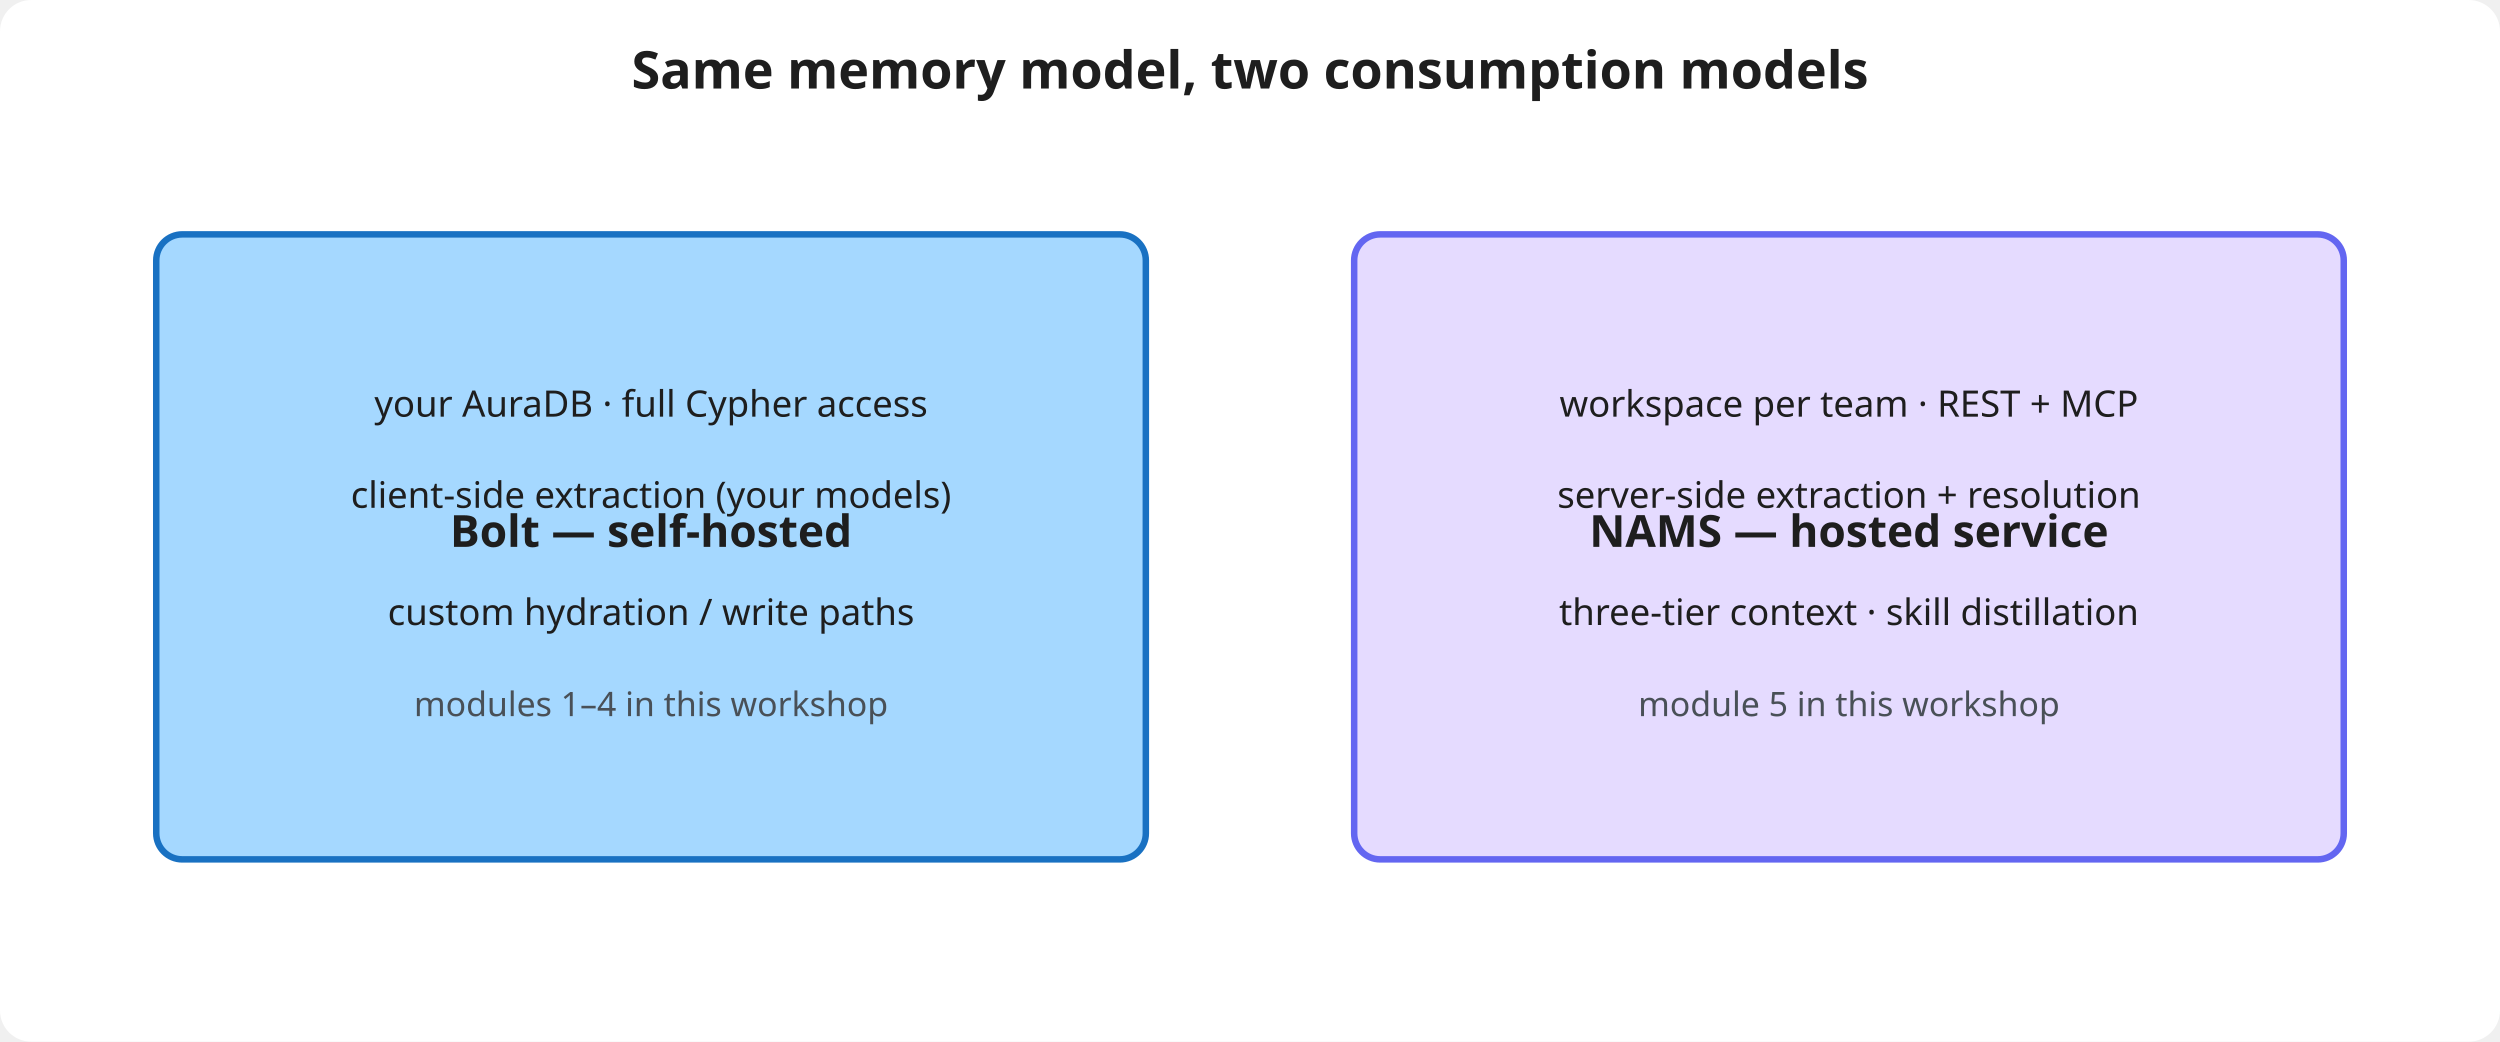
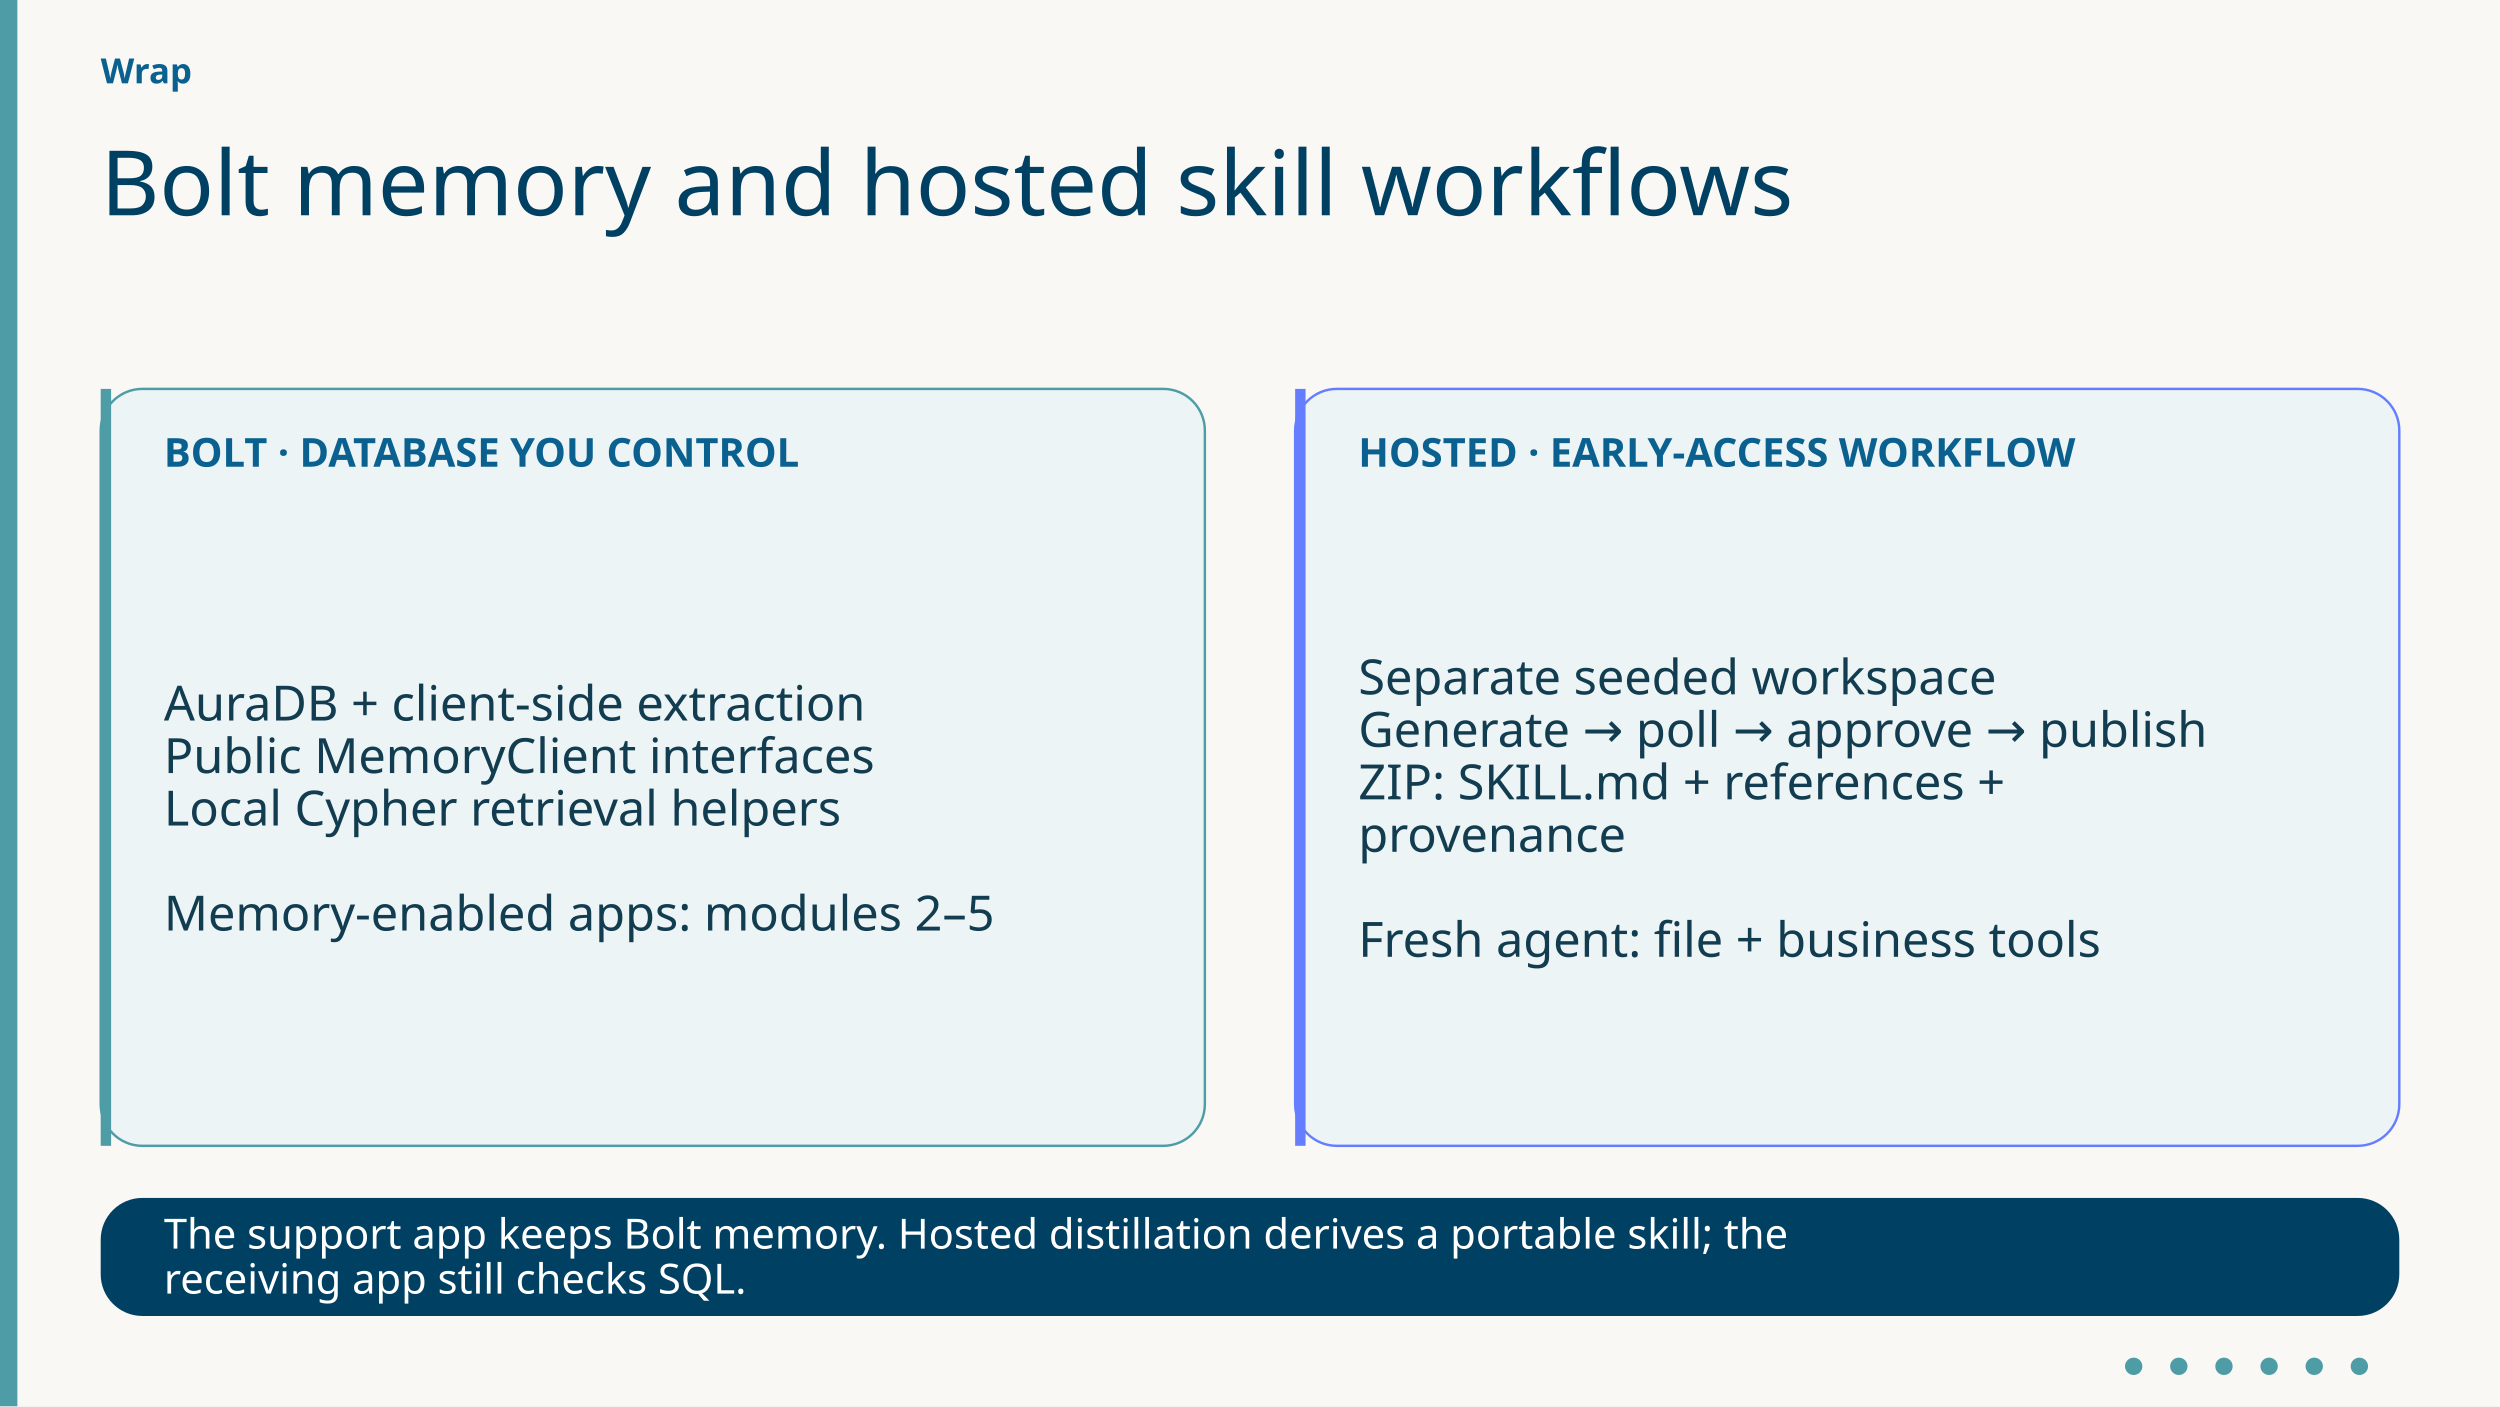
- <svg xmlns="http://www.w3.org/2000/svg" width="960" height="400" viewBox="0 0 960 400">
-   <rect x="0" y="0" width="960" height="400" fill="#ffffff" rx="12" />
+ <svg xmlns="http://www.w3.org/2000/svg" width="1440" height="810" viewBox="0 0 720 405" role="img">
  <defs>
-     <marker id="arr" markerWidth="10" markerHeight="10" refX="8" refY="3" orient="auto">
-       <path d="M0,0 L8,3 L0,6 Z" fill="#495057" />
-     </marker>
-     <marker id="arr-red" markerWidth="10" markerHeight="10" refX="8" refY="3" orient="auto">
-       <path d="M0,0 L8,3 L0,6 Z" fill="#C92A2A" />
+     <marker id="arrow" markerWidth="8" markerHeight="8" refX="6" refY="3" orient="auto">
+       <path d="M0,0 L6,3 L0,6 Z" fill="#0a6190" />
    </marker>
  </defs>
-   <text x="480" y="34" text-anchor="middle" font-family="sans-serif" font-size="20" fill="#1e1e1e" font-weight="700">Same memory model, two consumption models</text>
-   <rect x="60" y="90" width="380" height="240" rx="10" fill="#A5D8FF" stroke="#1971C2" stroke-width="2.5" />
-   <text x="250.0" y="210.0" text-anchor="middle" font-family="sans-serif" font-size="17" font-weight="600" fill="#1e1e1e">Bolt — self-hosted</text>
-   <text x="250" y="160" text-anchor="middle" font-family="sans-serif" font-size="14" fill="#1e1e1e">your AuraDB · full Cypher access</text>
-   <text x="250" y="195" text-anchor="middle" font-family="sans-serif" font-size="14" fill="#1e1e1e">client-side extraction (your models)</text>
-   <text x="250" y="240" text-anchor="middle" font-family="sans-serif" font-size="14" fill="#1e1e1e">custom hydration / write paths</text>
-   <text x="250" y="275" text-anchor="middle" font-family="sans-serif" font-size="13" fill="#495057">modules 1–4 in this workshop</text>
-   <rect x="520" y="90" width="380" height="240" rx="10" fill="#E5DBFF" stroke="#6366F1" stroke-width="2.5" />
-   <text x="710.0" y="210.0" text-anchor="middle" font-family="sans-serif" font-size="17" font-weight="600" fill="#1e1e1e">NAMS — hosted service</text>
-   <text x="710" y="160" text-anchor="middle" font-family="sans-serif" font-size="14" fill="#1e1e1e">workspace per team · REST + MCP</text>
-   <text x="710" y="195" text-anchor="middle" font-family="sans-serif" font-size="14" fill="#1e1e1e">server-side extraction + resolution</text>
-   <text x="710" y="240" text-anchor="middle" font-family="sans-serif" font-size="14" fill="#1e1e1e">three-tier context · skill distillation</text>
-   <text x="710" y="275" text-anchor="middle" font-family="sans-serif" font-size="13" fill="#495057">module 5 in this workshop</text>
+   <rect width="720" height="405" fill="#faf8f5" />
+   <rect width="5" height="405" fill="#4e9ca6" />
+   <text x="29" y="24" font-family="Public Sans, sans-serif" font-size="10" font-weight="700" fill="#0a6190">Wrap</text>
+   <text x="29" y="62" font-family="Syne, sans-serif" font-size="26" fill="#004063">Bolt memory and hosted skill workflows</text>
+   <rect x="29" y="112" width="318" height="218" rx="12" fill="#edf4f5" stroke="#4e9ca6" stroke-width="0.7" />
+   <rect x="29" y="112" width="3" height="218" rx="0" fill="#4e9ca6" stroke="none" stroke-width="1" />
+   <rect x="40" y="120" width="296" height="21" rx="0" fill="none" stroke="none" stroke-width="1" />
+   <text x="47.2" y="134.41" text-anchor="start" font-family="Public Sans, sans-serif" font-size="11.5" font-weight="700" fill="#0a6190">BOLT · DATABASE YOU CONTROL</text>
+   <rect x="40" y="144" width="296" height="178" rx="0" fill="none" stroke="none" stroke-width="1" />
+   <text x="47.2" y="207.52" text-anchor="start" font-family="Public Sans, sans-serif" font-size="14" font-weight="400" fill="#123c50">AuraDB + client-side extraction</text>
+   <text x="47.2" y="222.64" text-anchor="start" font-family="Public Sans, sans-serif" font-size="14" font-weight="400" fill="#123c50">Public MemoryClient interfaces</text>
+   <text x="47.2" y="237.76" text-anchor="start" font-family="Public Sans, sans-serif" font-size="14" font-weight="400" fill="#123c50">Local Cypher retrieval helpers</text>
+   <text x="47.2" y="252.88" text-anchor="start" font-family="Public Sans, sans-serif" font-size="14" font-weight="400" fill="#123c50" />
+   <text x="47.2" y="268.0" text-anchor="start" font-family="Public Sans, sans-serif" font-size="14" font-weight="400" fill="#123c50">Memory-enabled apps: modules 2–5</text>
+   <rect x="373" y="112" width="318" height="218" rx="12" fill="#edf4f5" stroke="#657eff" stroke-width="0.7" />
+   <rect x="373" y="112" width="3" height="218" rx="0" fill="#657eff" stroke="none" stroke-width="1" />
+   <rect x="384" y="120" width="296" height="21" rx="0" fill="none" stroke="none" stroke-width="1" />
+   <text x="391.2" y="134.41" text-anchor="start" font-family="Public Sans, sans-serif" font-size="11.5" font-weight="700" fill="#0a6190">HOSTED · EARLY-ACCESS WORKFLOW</text>
+   <rect x="384" y="144" width="296" height="178" rx="0" fill="none" stroke="none" stroke-width="1" />
+   <text x="391.2" y="199.96" text-anchor="start" font-family="Public Sans, sans-serif" font-size="14" font-weight="400" fill="#123c50">Separate seeded workspace</text>
+   <text x="391.2" y="215.08" text-anchor="start" font-family="Public Sans, sans-serif" font-size="14" font-weight="400" fill="#123c50">Generate → poll → approve → publish</text>
+   <text x="391.2" y="230.2" text-anchor="start" font-family="Public Sans, sans-serif" font-size="14" font-weight="400" fill="#123c50">ZIP: SKILL.md + references +</text>
+   <text x="391.2" y="245.32" text-anchor="start" font-family="Public Sans, sans-serif" font-size="14" font-weight="400" fill="#123c50">provenance</text>
+   <text x="391.2" y="260.44" text-anchor="start" font-family="Public Sans, sans-serif" font-size="14" font-weight="400" fill="#123c50" />
+   <text x="391.2" y="275.56" text-anchor="start" font-family="Public Sans, sans-serif" font-size="14" font-weight="400" fill="#123c50">Fresh agent: file + business tools</text>
+   <rect x="29" y="345" width="662" height="34" rx="12" fill="#004063" stroke="none" stroke-width="1" />
+   <rect x="40" y="345" width="640" height="34" rx="0" fill="none" stroke="none" stroke-width="1" />
+   <text x="47.2" y="359.6" text-anchor="start" font-family="Public Sans, sans-serif" font-size="12" font-weight="400" fill="#ffffff">The support app keeps Bolt memory. Hosted distillation derives a portable skill; the</text>
+   <text x="47.2" y="372.56" text-anchor="start" font-family="Public Sans, sans-serif" font-size="12" font-weight="400" fill="#ffffff">receiving app still checks SQL.</text>
+   <circle cx="614.5" cy="393.5" r="2.5" fill="#4e9ca6" stroke="none" stroke-width="1" />
+   <circle cx="627.5" cy="393.5" r="2.5" fill="#4e9ca6" stroke="none" stroke-width="1" />
+   <circle cx="640.5" cy="393.5" r="2.5" fill="#4e9ca6" stroke="none" stroke-width="1" />
+   <circle cx="653.5" cy="393.5" r="2.5" fill="#4e9ca6" stroke="none" stroke-width="1" />
+   <circle cx="666.5" cy="393.5" r="2.5" fill="#4e9ca6" stroke="none" stroke-width="1" />
+   <circle cx="679.5" cy="393.5" r="2.5" fill="#4e9ca6" stroke="none" stroke-width="1" />
</svg>
